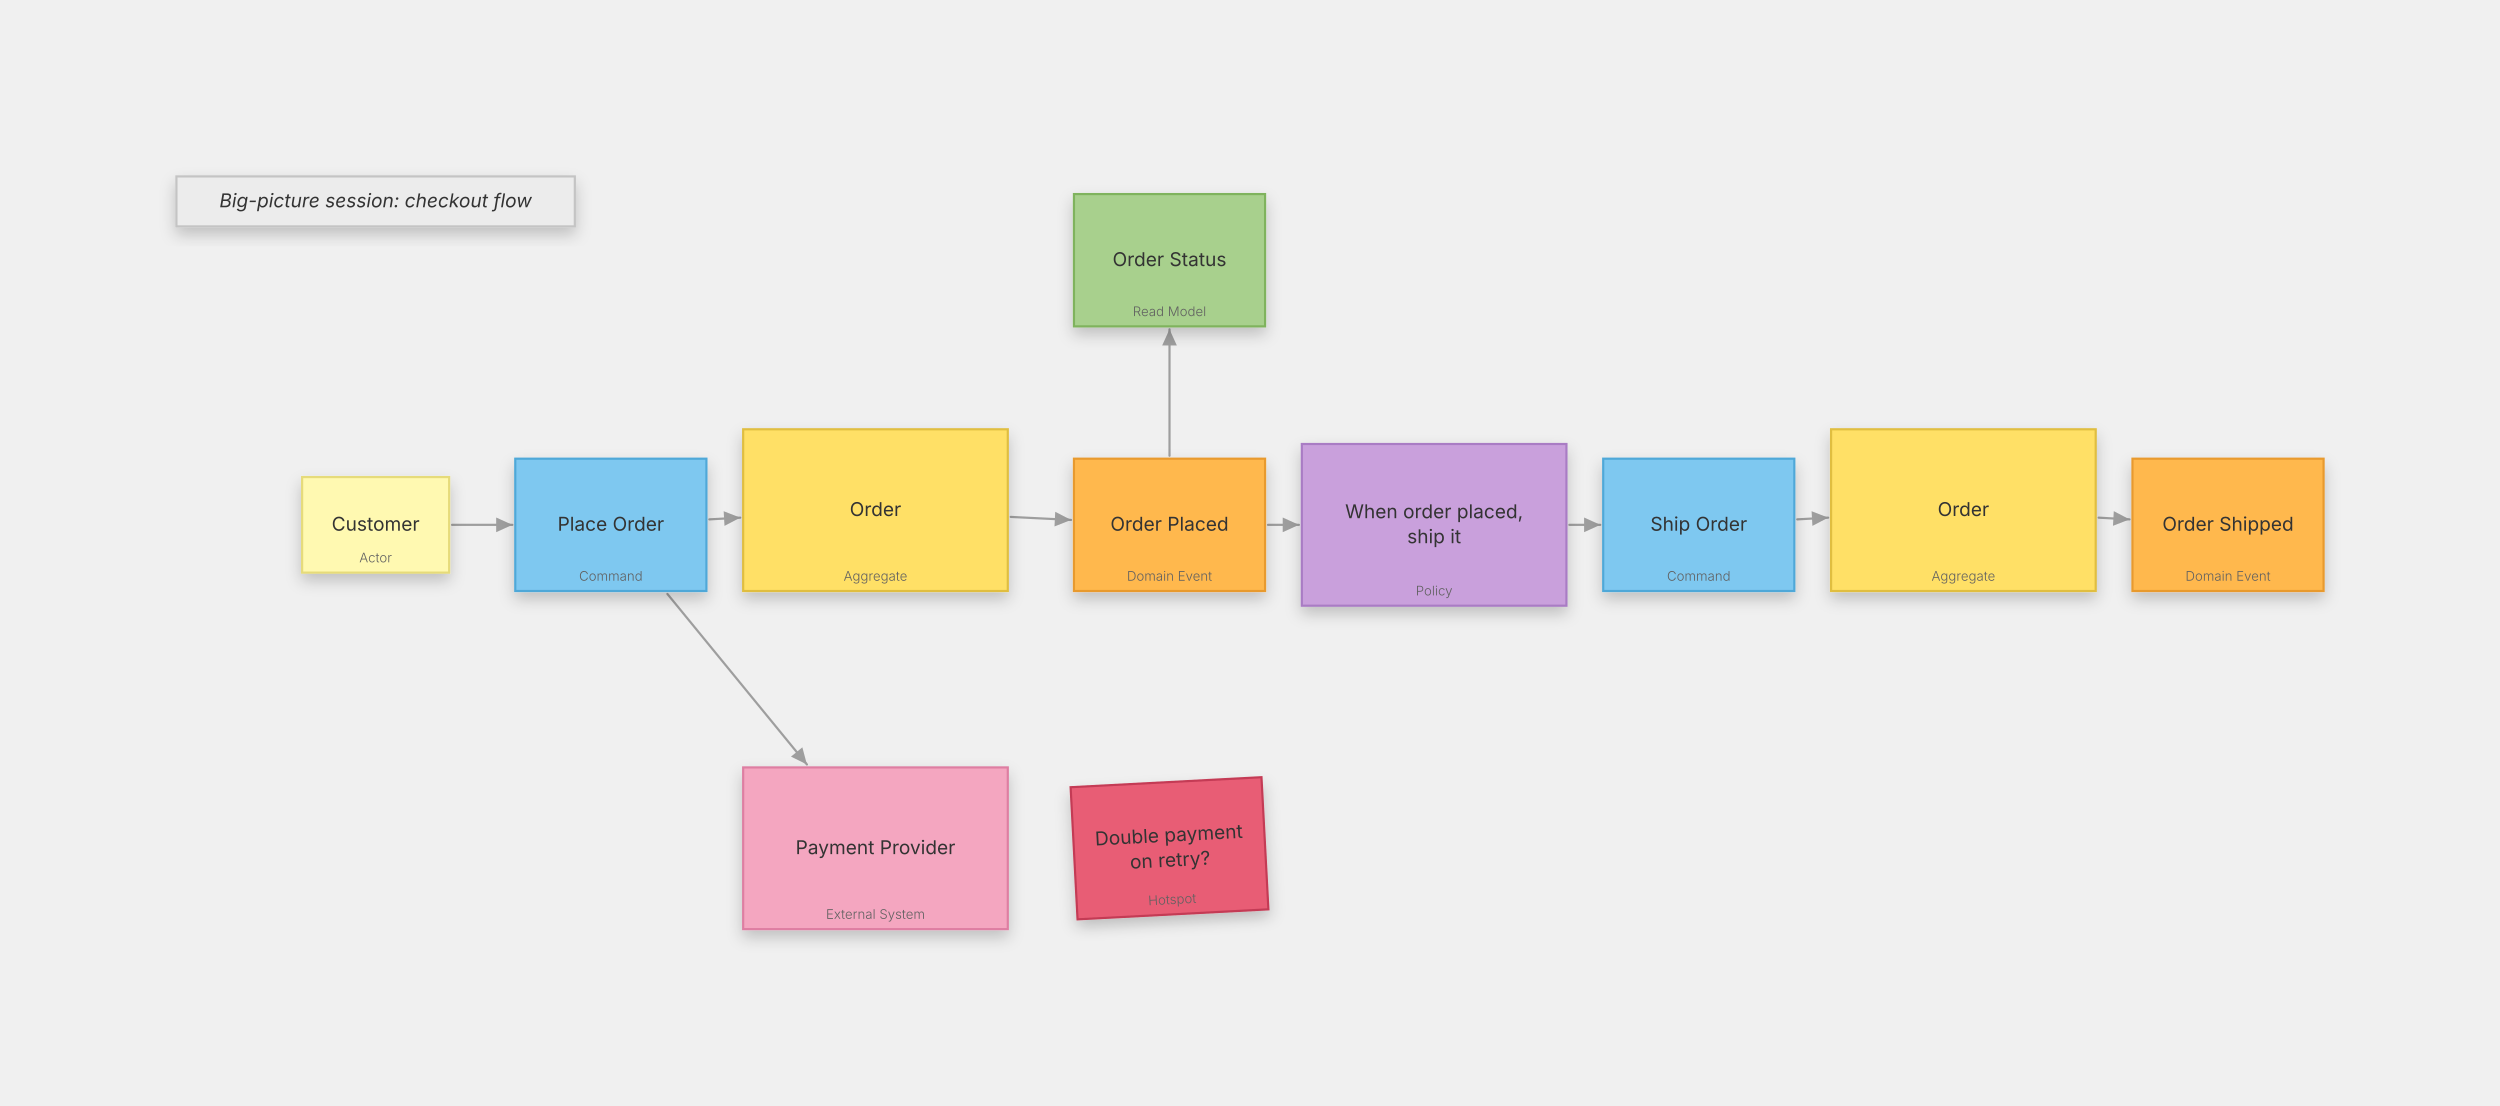
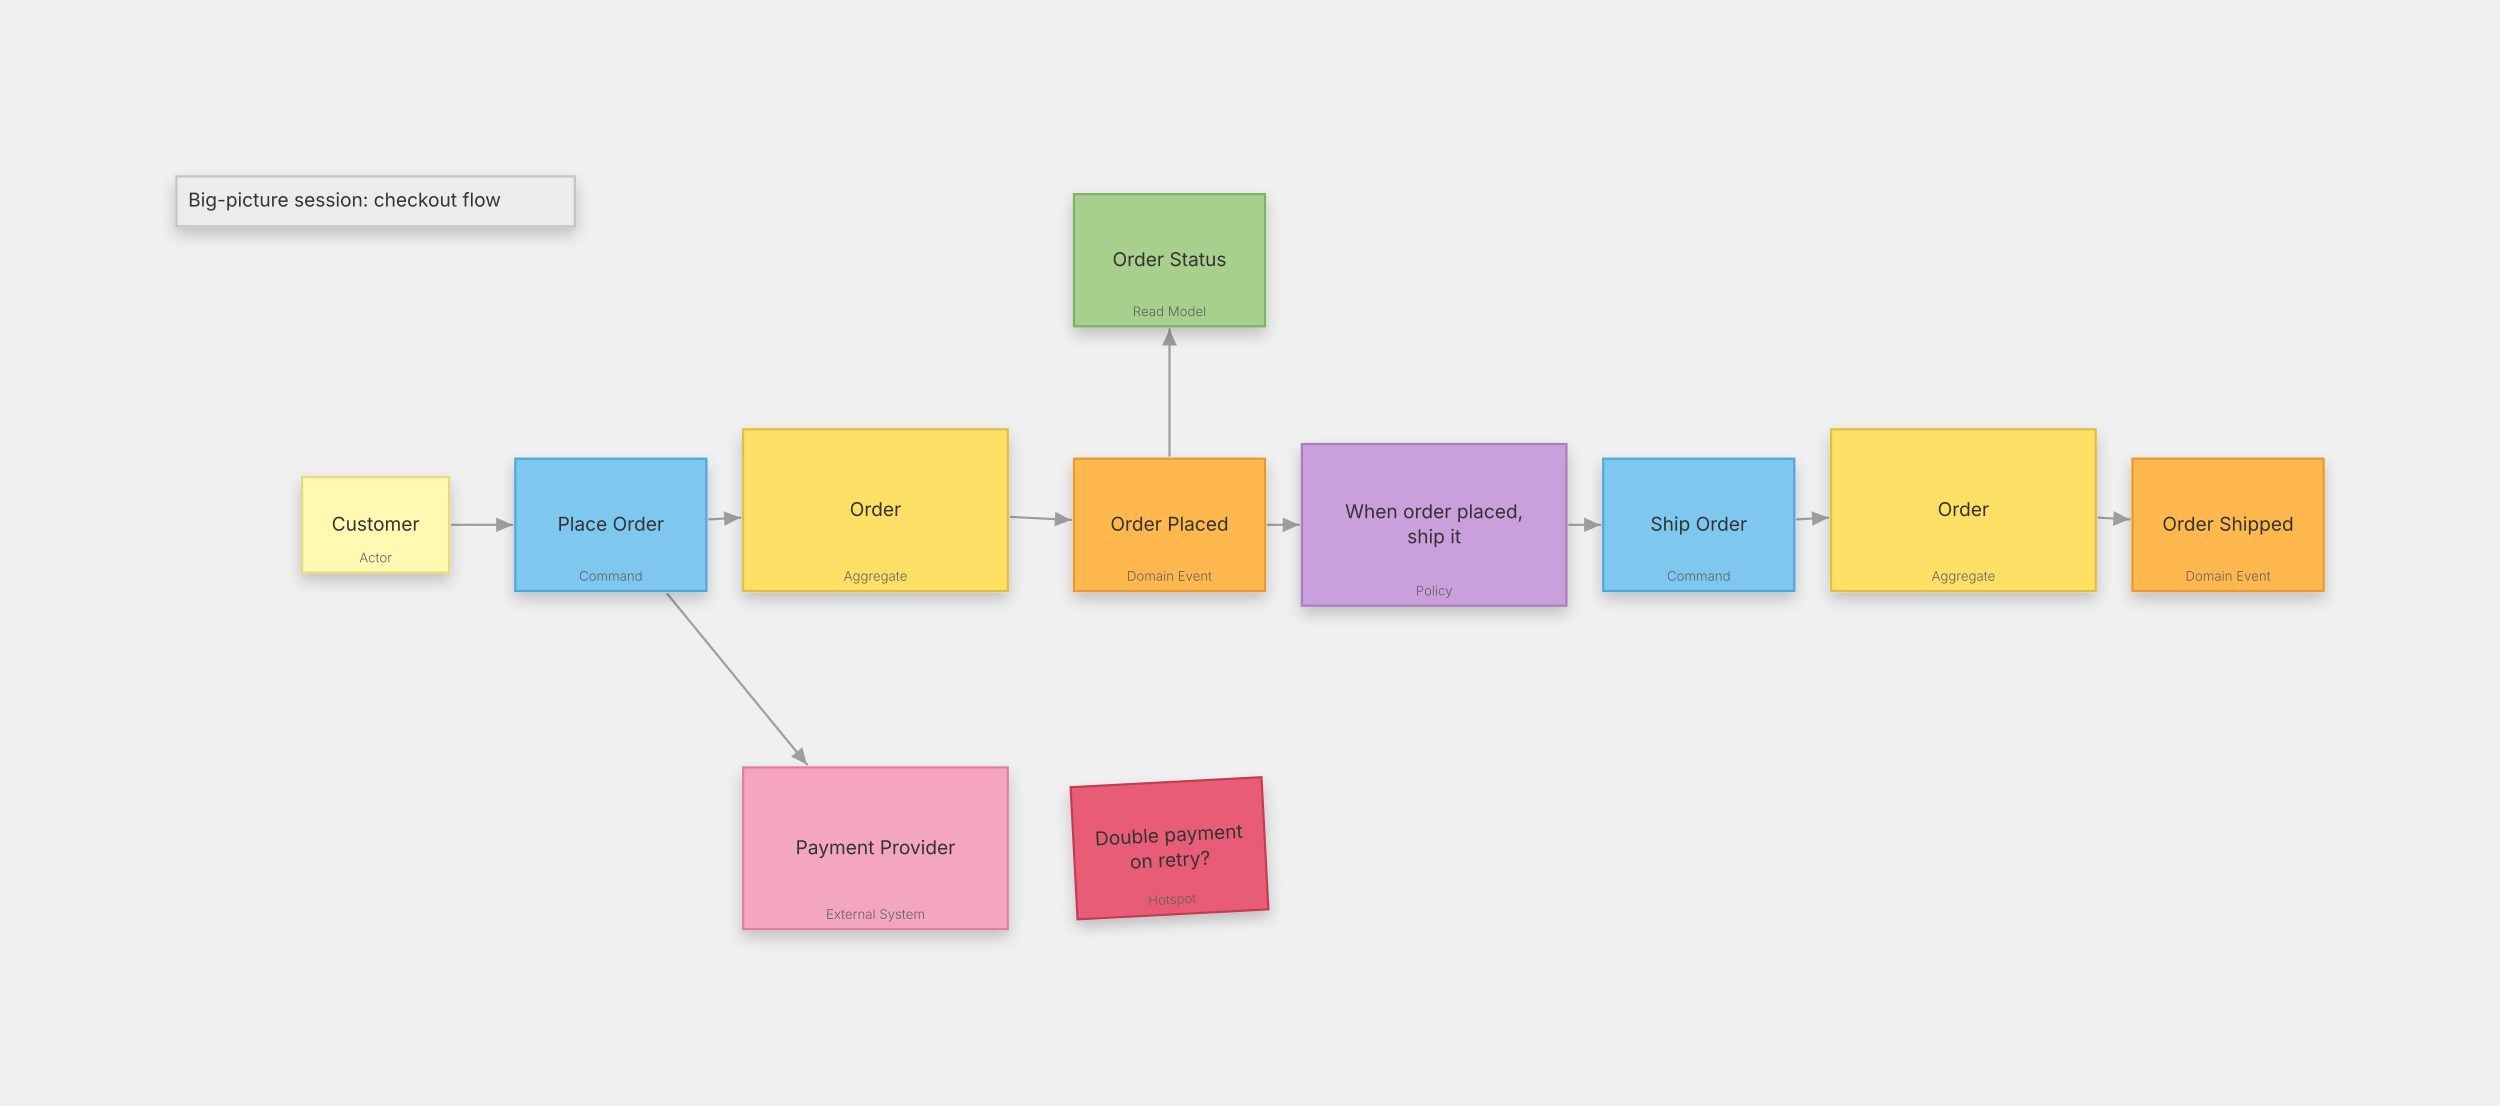
<svg xmlns="http://www.w3.org/2000/svg" width="1700.5" height="752" tabindex="0" data-element-id="event-storming-root" class="" viewBox="-175.5 -57 1700.5 752">
  <defs>
    <filter id="event-storming-sticky-shadow" x="-40%" y="-40%" width="180%" height="180%">
      <feDropShadow dx="0" dy="5" stdDeviation="5" style="flood-color: rgb(0, 0, 0); flood-opacity: 0.2;" />
    </filter>
  </defs>
  <g class="viewport">
    <g class="layer-root-1" data-element-id="event-storming-root">
      <g class="djs-group">
        <g class="djs-element djs-connection" data-element-id="arrow_9" style="display: block;">
          <g class="djs-visual">
            <polyline points="1252,295.111 1273,296.278" style="fill: none; stroke: rgb(158, 158, 158); stroke-width: 1.5px; stroke-linecap: round;" />
            <polygon points="1273,296.278 1261.74,300.66 1262.294,290.675" style="fill: rgb(158, 158, 158);" />
          </g>
          <path d="M1160,290L1340,300" class="djs-hit djs-hit-stroke" style="fill: none; stroke-opacity: 0; stroke: white; stroke-width: 15px;" />
        </g>
      </g>
      <g class="djs-group">
        <g class="djs-element djs-connection" data-element-id="arrow_8" style="display: block;">
          <g class="djs-visual">
            <polyline points="1047,296.278 1068,295.111" style="fill: none; stroke: rgb(158, 158, 158); stroke-width: 1.5px; stroke-linecap: round;" />
            <polygon points="1068,295.111 1057.294,300.714 1056.74,290.729" style="fill: rgb(158, 158, 158);" />
          </g>
          <path d="M980,300L1160,290" class="djs-hit djs-hit-stroke" style="fill: none; stroke-opacity: 0; stroke: white; stroke-width: 15px;" />
        </g>
      </g>
      <g class="djs-group">
        <g class="djs-element djs-connection" data-element-id="arrow_7" style="display: block;">
          <g class="djs-visual">
            <polyline points="892,300 913,300" style="fill: none; stroke: rgb(158, 158, 158); stroke-width: 1.5px; stroke-linecap: round;" />
            <polygon points="913,300 902,305 902,295" style="fill: rgb(158, 158, 158);" />
          </g>
          <path d="M800,300L980,300" class="djs-hit djs-hit-stroke" style="fill: none; stroke-opacity: 0; stroke: white; stroke-width: 15px;" />
        </g>
      </g>
      <g class="djs-group">
        <g class="djs-element djs-connection" data-element-id="arrow_6" style="display: block;">
          <g class="djs-visual">
            <polyline points="687,300 708,300" style="fill: none; stroke: rgb(158, 158, 158); stroke-width: 1.5px; stroke-linecap: round;" />
            <polygon points="708,300 697,305 697,295" style="fill: rgb(158, 158, 158);" />
          </g>
          <path d="M620,300L800,300" class="djs-hit djs-hit-stroke" style="fill: none; stroke-opacity: 0; stroke: white; stroke-width: 15px;" />
        </g>
      </g>
      <g class="djs-group">
        <g class="djs-element djs-connection" data-element-id="arrow_5" style="display: block;">
          <g class="djs-visual">
            <polyline points="620,253 620,167" style="fill: none; stroke: rgb(158, 158, 158); stroke-width: 1.5px; stroke-linecap: round;" />
            <polygon points="620,167 625,178 615,178" style="fill: rgb(158, 158, 158);" />
          </g>
          <path d="M620,300L620,120" class="djs-hit djs-hit-stroke" style="fill: none; stroke-opacity: 0; stroke: white; stroke-width: 15px;" />
        </g>
      </g>
      <g class="djs-group">
        <g class="djs-element djs-connection" data-element-id="arrow_4" style="display: block;">
          <g class="djs-visual">
            <polyline points="512,294.6 553,296.65" style="fill: none; stroke: rgb(158, 158, 158); stroke-width: 1.5px; stroke-linecap: round;" />
            <polygon points="553,296.65 541.764,301.094 542.263,291.107" style="fill: rgb(158, 158, 158);" />
          </g>
          <path d="M420,290L620,300" class="djs-hit djs-hit-stroke" style="fill: none; stroke-opacity: 0; stroke: white; stroke-width: 15px;" />
        </g>
      </g>
      <g class="djs-group">
        <g class="djs-element djs-connection" data-element-id="arrow_3" style="display: block;">
          <g class="djs-visual">
            <polyline points="278.455,347 373.364,463" style="fill: none; stroke: rgb(158, 158, 158); stroke-width: 1.5px; stroke-linecap: round;" />
            <polygon points="373.364,463 362.528,457.653 370.268,451.32" style="fill: rgb(158, 158, 158);" />
          </g>
          <path d="M240,300L420,520" class="djs-hit djs-hit-stroke" style="fill: none; stroke-opacity: 0; stroke: white; stroke-width: 15px;" />
        </g>
      </g>
      <g class="djs-group">
        <g class="djs-element djs-connection" data-element-id="arrow_2" style="display: block;">
          <g class="djs-visual">
            <polyline points="307,296.278 328,295.111" style="fill: none; stroke: rgb(158, 158, 158); stroke-width: 1.5px; stroke-linecap: round;" />
            <polygon points="328,295.111 317.294,300.714 316.74,290.729" style="fill: rgb(158, 158, 158);" />
          </g>
          <path d="M240,300L420,290" class="djs-hit djs-hit-stroke" style="fill: none; stroke-opacity: 0; stroke: white; stroke-width: 15px;" />
        </g>
      </g>
      <g class="djs-group">
        <g class="djs-element djs-connection" data-element-id="arrow_1" style="display: block;">
          <g class="djs-visual">
            <polyline points="132,300 173,300" style="fill: none; stroke: rgb(158, 158, 158); stroke-width: 1.5px; stroke-linecap: round;" />
            <polygon points="173,300 162,305 162,295" style="fill: rgb(158, 158, 158);" />
          </g>
          <path d="M80,300L240,300" class="djs-hit djs-hit-stroke" style="fill: none; stroke-opacity: 0; stroke: white; stroke-width: 15px;" />
        </g>
      </g>
      <g class="djs-group">
        <g class="djs-element djs-shape" data-element-id="actor_customer" style="display: block;" transform="matrix(1 0 0 1 30 267.5)">
          <g class="djs-visual">
            <rect x="0" y="0" width="100" height="65" rx="0" filter="url(#event-storming-sticky-shadow)" style="fill: rgb(255, 249, 177); stroke: rgb(230, 219, 122); stroke-width: 1.5px;" />
            <text x="50" y="36.5" style="font-family: Geist, ui-sans-serif, system-ui, -apple-system, &quot;Segoe UI&quot;, sans-serif; font-size: 13px; fill: rgb(51, 51, 51); text-anchor: middle;">Customer</text>
            <text x="50" y="58" class="event-storming-kind-caption" font-weight="300" style="font-family: Geist, ui-sans-serif, system-ui, -apple-system, &quot;Segoe UI&quot;, sans-serif; font-size: 9px; fill: rgb(96, 96, 96); text-anchor: middle;">Actor</text>
          </g>
          <rect class="djs-hit djs-hit-all" x="0" y="0" width="100" height="65" style="fill: none; stroke-opacity: 0; stroke: white; stroke-width: 15px;" />
        </g>
      </g>
      <g class="djs-group">
        <g class="djs-element djs-shape" data-element-id="cmd_place_order" style="display: block;" transform="matrix(1 0 0 1 175 255)">
          <g class="djs-visual">
            <rect x="0" y="0" width="130" height="90" rx="0" filter="url(#event-storming-sticky-shadow)" style="fill: rgb(126, 200, 240); stroke: rgb(79, 168, 216); stroke-width: 1.5px;" />
            <text x="65" y="49" style="font-family: Geist, ui-sans-serif, system-ui, -apple-system, &quot;Segoe UI&quot;, sans-serif; font-size: 13px; fill: rgb(51, 51, 51); text-anchor: middle;">Place Order</text>
            <text x="65" y="83" class="event-storming-kind-caption" font-weight="300" style="font-family: Geist, ui-sans-serif, system-ui, -apple-system, &quot;Segoe UI&quot;, sans-serif; font-size: 9px; fill: rgb(96, 96, 96); text-anchor: middle;">Command</text>
          </g>
          <rect class="djs-hit djs-hit-all" x="0" y="0" width="130" height="90" style="fill: none; stroke-opacity: 0; stroke: white; stroke-width: 15px;" />
        </g>
      </g>
      <g class="djs-group">
        <g class="djs-element djs-shape" data-element-id="agg_order" style="display: block;" transform="matrix(1 0 0 1 330 235)">
          <g class="djs-visual">
            <rect x="0" y="0" width="180" height="110" rx="0" filter="url(#event-storming-sticky-shadow)" style="fill: rgb(255, 224, 102); stroke: rgb(224, 190, 63); stroke-width: 1.5px;" />
            <text x="90" y="59" style="font-family: Geist, ui-sans-serif, system-ui, -apple-system, &quot;Segoe UI&quot;, sans-serif; font-size: 13px; fill: rgb(51, 51, 51); text-anchor: middle;">Order</text>
            <text x="90" y="103" class="event-storming-kind-caption" font-weight="300" style="font-family: Geist, ui-sans-serif, system-ui, -apple-system, &quot;Segoe UI&quot;, sans-serif; font-size: 9px; fill: rgb(96, 96, 96); text-anchor: middle;">Aggregate</text>
          </g>
          <rect class="djs-hit djs-hit-all" x="0" y="0" width="180" height="110" style="fill: none; stroke-opacity: 0; stroke: white; stroke-width: 15px;" />
        </g>
      </g>
      <g class="djs-group">
        <g class="djs-element djs-shape" data-element-id="event_order_placed" style="display: block;" transform="matrix(1 0 0 1 555 255)">
          <g class="djs-visual">
            <rect x="0" y="0" width="130" height="90" rx="0" filter="url(#event-storming-sticky-shadow)" style="fill: rgb(255, 184, 77); stroke: rgb(232, 154, 46); stroke-width: 1.5px;" />
            <text x="65" y="49" style="font-family: Geist, ui-sans-serif, system-ui, -apple-system, &quot;Segoe UI&quot;, sans-serif; font-size: 13px; fill: rgb(51, 51, 51); text-anchor: middle;">Order Placed</text>
            <text x="65" y="83" class="event-storming-kind-caption" font-weight="300" style="font-family: Geist, ui-sans-serif, system-ui, -apple-system, &quot;Segoe UI&quot;, sans-serif; font-size: 9px; fill: rgb(96, 96, 96); text-anchor: middle;">Domain Event</text>
          </g>
          <rect class="djs-hit djs-hit-all" x="0" y="0" width="130" height="90" style="fill: none; stroke-opacity: 0; stroke: white; stroke-width: 15px;" />
        </g>
      </g>
      <g class="djs-group">
        <g class="djs-element djs-shape" data-element-id="policy_when_order_placed_ship_it" style="display: block;" transform="matrix(1 0 0 1 710 245)">
          <g class="djs-visual">
            <rect x="0" y="0" width="180" height="110" rx="0" filter="url(#event-storming-sticky-shadow)" style="fill: rgb(201, 160, 220); stroke: rgb(169, 124, 196); stroke-width: 1.5px;" />
            <text x="90" y="50.5" style="font-family: Geist, ui-sans-serif, system-ui, -apple-system, &quot;Segoe UI&quot;, sans-serif; font-size: 13px; fill: rgb(51, 51, 51); text-anchor: middle;">When order placed,</text>
            <text x="90" y="67.5" style="font-family: Geist, ui-sans-serif, system-ui, -apple-system, &quot;Segoe UI&quot;, sans-serif; font-size: 13px; fill: rgb(51, 51, 51); text-anchor: middle;">ship it</text>
            <text x="90" y="103" class="event-storming-kind-caption" font-weight="300" style="font-family: Geist, ui-sans-serif, system-ui, -apple-system, &quot;Segoe UI&quot;, sans-serif; font-size: 9px; fill: rgb(96, 96, 96); text-anchor: middle;">Policy</text>
          </g>
          <rect class="djs-hit djs-hit-all" x="0" y="0" width="180" height="110" style="fill: none; stroke-opacity: 0; stroke: white; stroke-width: 15px;" />
        </g>
      </g>
      <g class="djs-group">
        <g class="djs-element djs-shape" data-element-id="cmd_ship_order" style="display: block;" transform="matrix(1 0 0 1 915 255)">
          <g class="djs-visual">
            <rect x="0" y="0" width="130" height="90" rx="0" filter="url(#event-storming-sticky-shadow)" style="fill: rgb(126, 200, 240); stroke: rgb(79, 168, 216); stroke-width: 1.5px;" />
            <text x="65" y="49" style="font-family: Geist, ui-sans-serif, system-ui, -apple-system, &quot;Segoe UI&quot;, sans-serif; font-size: 13px; fill: rgb(51, 51, 51); text-anchor: middle;">Ship Order</text>
            <text x="65" y="83" class="event-storming-kind-caption" font-weight="300" style="font-family: Geist, ui-sans-serif, system-ui, -apple-system, &quot;Segoe UI&quot;, sans-serif; font-size: 9px; fill: rgb(96, 96, 96); text-anchor: middle;">Command</text>
          </g>
          <rect class="djs-hit djs-hit-all" x="0" y="0" width="130" height="90" style="fill: none; stroke-opacity: 0; stroke: white; stroke-width: 15px;" />
        </g>
      </g>
      <g class="djs-group">
        <g class="djs-element djs-shape" data-element-id="agg_order_2" style="display: block;" transform="matrix(1 0 0 1 1070 235)">
          <g class="djs-visual">
            <rect x="0" y="0" width="180" height="110" rx="0" filter="url(#event-storming-sticky-shadow)" style="fill: rgb(255, 224, 102); stroke: rgb(224, 190, 63); stroke-width: 1.5px;" />
            <text x="90" y="59" style="font-family: Geist, ui-sans-serif, system-ui, -apple-system, &quot;Segoe UI&quot;, sans-serif; font-size: 13px; fill: rgb(51, 51, 51); text-anchor: middle;">Order</text>
            <text x="90" y="103" class="event-storming-kind-caption" font-weight="300" style="font-family: Geist, ui-sans-serif, system-ui, -apple-system, &quot;Segoe UI&quot;, sans-serif; font-size: 9px; fill: rgb(96, 96, 96); text-anchor: middle;">Aggregate</text>
          </g>
          <rect class="djs-hit djs-hit-all" x="0" y="0" width="180" height="110" style="fill: none; stroke-opacity: 0; stroke: white; stroke-width: 15px;" />
        </g>
      </g>
      <g class="djs-group">
        <g class="djs-element djs-shape" data-element-id="event_order_shipped" style="display: block;" transform="matrix(1 0 0 1 1275 255)">
          <g class="djs-visual">
            <rect x="0" y="0" width="130" height="90" rx="0" filter="url(#event-storming-sticky-shadow)" style="fill: rgb(255, 184, 77); stroke: rgb(232, 154, 46); stroke-width: 1.5px;" />
            <text x="65" y="49" style="font-family: Geist, ui-sans-serif, system-ui, -apple-system, &quot;Segoe UI&quot;, sans-serif; font-size: 13px; fill: rgb(51, 51, 51); text-anchor: middle;">Order Shipped</text>
            <text x="65" y="83" class="event-storming-kind-caption" font-weight="300" style="font-family: Geist, ui-sans-serif, system-ui, -apple-system, &quot;Segoe UI&quot;, sans-serif; font-size: 9px; fill: rgb(96, 96, 96); text-anchor: middle;">Domain Event</text>
          </g>
          <rect class="djs-hit djs-hit-all" x="0" y="0" width="130" height="90" style="fill: none; stroke-opacity: 0; stroke: white; stroke-width: 15px;" />
        </g>
      </g>
      <g class="djs-group">
        <g class="djs-element djs-shape" data-element-id="read_order_status" style="display: block;" transform="matrix(1 0 0 1 555 75)">
          <g class="djs-visual">
            <rect x="0" y="0" width="130" height="90" rx="0" filter="url(#event-storming-sticky-shadow)" style="fill: rgb(168, 208, 141); stroke: rgb(127, 179, 93); stroke-width: 1.5px;" />
            <text x="65" y="49" style="font-family: Geist, ui-sans-serif, system-ui, -apple-system, &quot;Segoe UI&quot;, sans-serif; font-size: 13px; fill: rgb(51, 51, 51); text-anchor: middle;">Order Status</text>
            <text x="65" y="83" class="event-storming-kind-caption" font-weight="300" style="font-family: Geist, ui-sans-serif, system-ui, -apple-system, &quot;Segoe UI&quot;, sans-serif; font-size: 9px; fill: rgb(96, 96, 96); text-anchor: middle;">Read Model</text>
          </g>
          <rect class="djs-hit djs-hit-all" x="0" y="0" width="130" height="90" style="fill: none; stroke-opacity: 0; stroke: white; stroke-width: 15px;" />
        </g>
      </g>
      <g class="djs-group">
        <g class="djs-element djs-shape" data-element-id="ext_payment_provider" style="display: block;" transform="matrix(1 0 0 1 330 465)">
          <g class="djs-visual">
            <rect x="0" y="0" width="180" height="110" rx="0" filter="url(#event-storming-sticky-shadow)" style="fill: rgb(244, 166, 192); stroke: rgb(222, 126, 162); stroke-width: 1.5px;" />
            <text x="90" y="59" style="font-family: Geist, ui-sans-serif, system-ui, -apple-system, &quot;Segoe UI&quot;, sans-serif; font-size: 13px; fill: rgb(51, 51, 51); text-anchor: middle;">Payment Provider</text>
            <text x="90" y="103" class="event-storming-kind-caption" font-weight="300" style="font-family: Geist, ui-sans-serif, system-ui, -apple-system, &quot;Segoe UI&quot;, sans-serif; font-size: 9px; fill: rgb(96, 96, 96); text-anchor: middle;">External System</text>
          </g>
          <rect class="djs-hit djs-hit-all" x="0" y="0" width="180" height="110" style="fill: none; stroke-opacity: 0; stroke: white; stroke-width: 15px;" />
        </g>
      </g>
      <g class="djs-group">
        <g class="djs-element djs-shape" data-element-id="hot_double_payment_on_retry" style="display: block;" transform="matrix(1 0 0 1 555 475)">
          <g class="djs-visual">
            <g transform="rotate(-3 65 45)">
              <rect x="0" y="0" width="130" height="90" rx="0" filter="url(#event-storming-sticky-shadow)" style="fill: rgb(232, 93, 117); stroke: rgb(196, 59, 85); stroke-width: 1.5px;" />
              <text x="65" y="40.5" style="font-family: Geist, ui-sans-serif, system-ui, -apple-system, &quot;Segoe UI&quot;, sans-serif; font-size: 13px; fill: rgb(51, 51, 51); text-anchor: middle;">Double payment</text>
              <text x="65" y="57.5" style="font-family: Geist, ui-sans-serif, system-ui, -apple-system, &quot;Segoe UI&quot;, sans-serif; font-size: 13px; fill: rgb(51, 51, 51); text-anchor: middle;">on retry?</text>
              <text x="65" y="83" class="event-storming-kind-caption" font-weight="300" style="font-family: Geist, ui-sans-serif, system-ui, -apple-system, &quot;Segoe UI&quot;, sans-serif; font-size: 9px; fill: rgb(96, 96, 96); text-anchor: middle;">Hotspot</text>
            </g>
          </g>
          <rect class="djs-hit djs-hit-all" x="0" y="0" width="130" height="90" style="fill: none; stroke-opacity: 0; stroke: white; stroke-width: 15px;" />
        </g>
      </g>
      <g class="djs-group">
        <g class="djs-element djs-shape" data-element-id="note_big_picture_session_checkout_flow" style="display: block;" transform="matrix(1 0 0 1 -55.5 63)">
          <g class="djs-visual">
            <rect x="0" y="0" width="271" height="34" rx="0" filter="url(#event-storming-sticky-shadow)" style="fill: rgb(236, 236, 236); stroke: rgb(196, 196, 196); stroke-width: 1.5px;" />
-             <text x="135.5" y="21" style="font-family: Geist, ui-sans-serif, system-ui, -apple-system, &quot;Segoe UI&quot;, sans-serif; font-size: 13px; fill: rgb(51, 51, 51); text-anchor: middle; font-style: italic;">Big-picture session: checkout flow</text>
+             <text x="8" y="20.5" style="font-family: Geist, ui-sans-serif, system-ui, -apple-system, &quot;Segoe UI&quot;, sans-serif; font-size: 13px; fill: rgb(51, 51, 51); text-anchor: start;">
+               <tspan>Big-picture session: checkout flow</tspan>
+             </text>
          </g>
          <rect class="djs-hit djs-hit-all" x="0" y="0" width="271" height="34" style="fill: none; stroke-opacity: 0; stroke: white; stroke-width: 15px;" />
        </g>
      </g>
    </g>
    <g class="layer-selectionOutline" />
    <g class="layer-resizers" />
  </g>
</svg>
